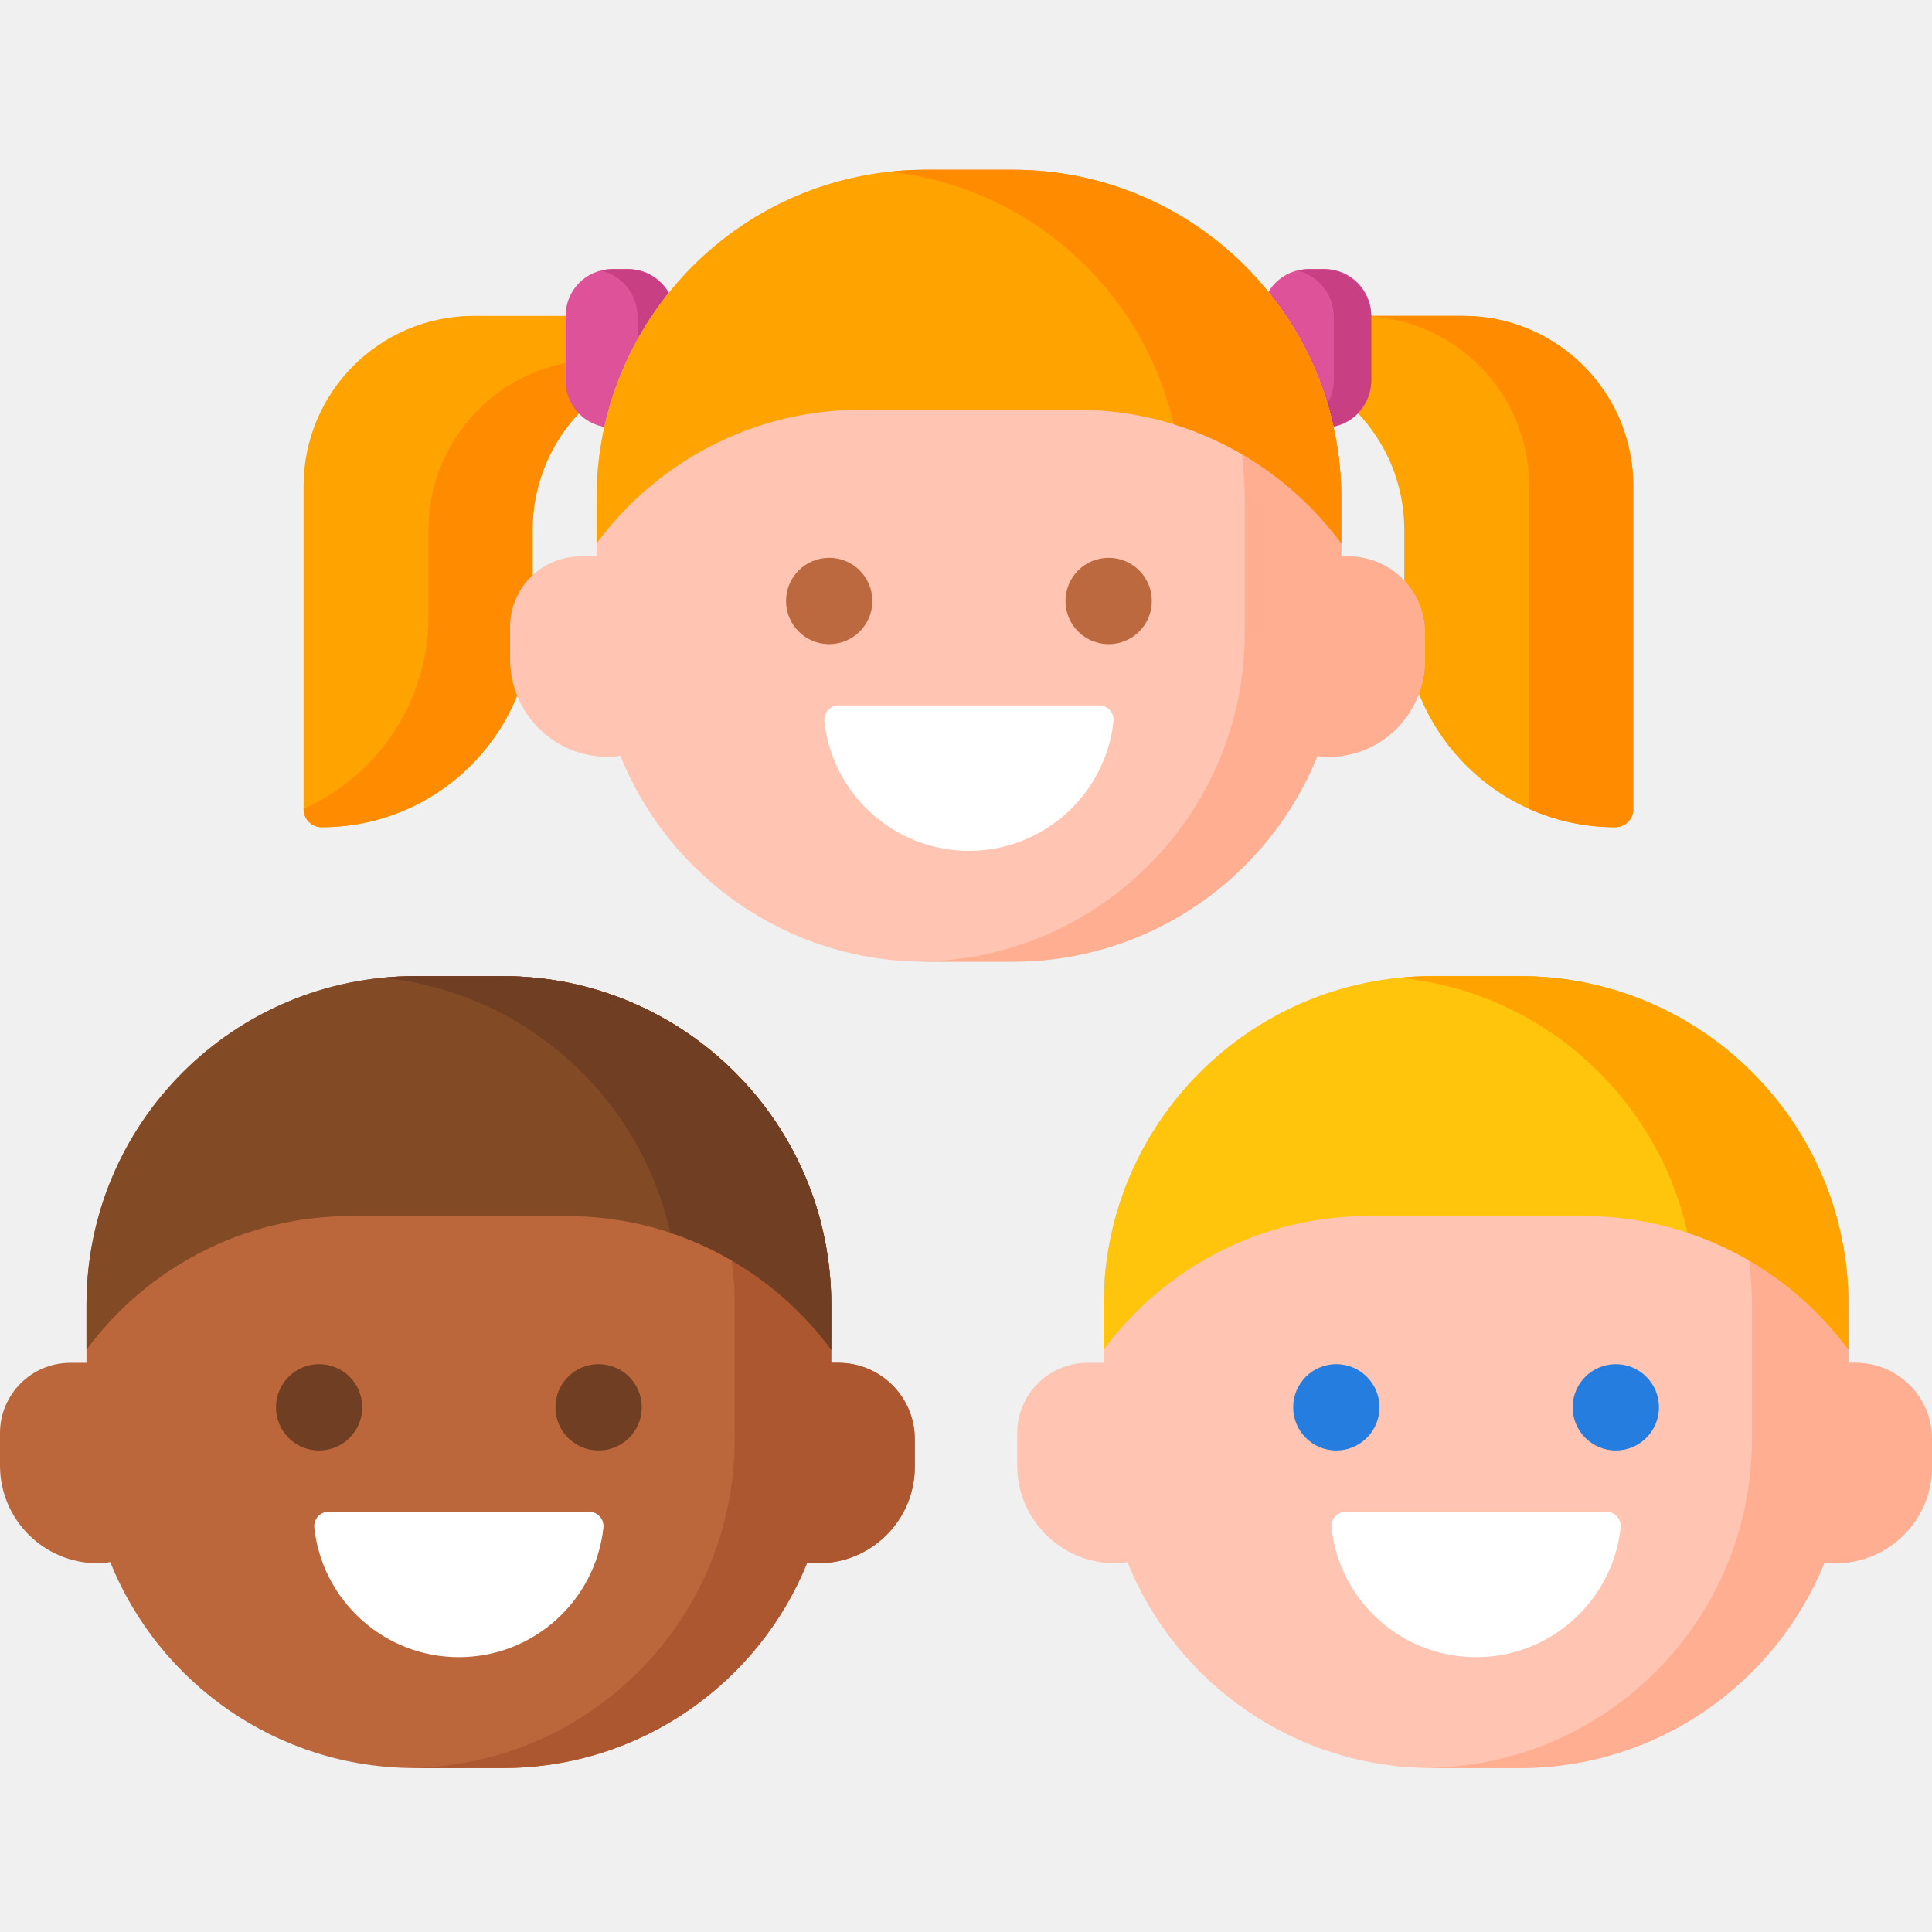
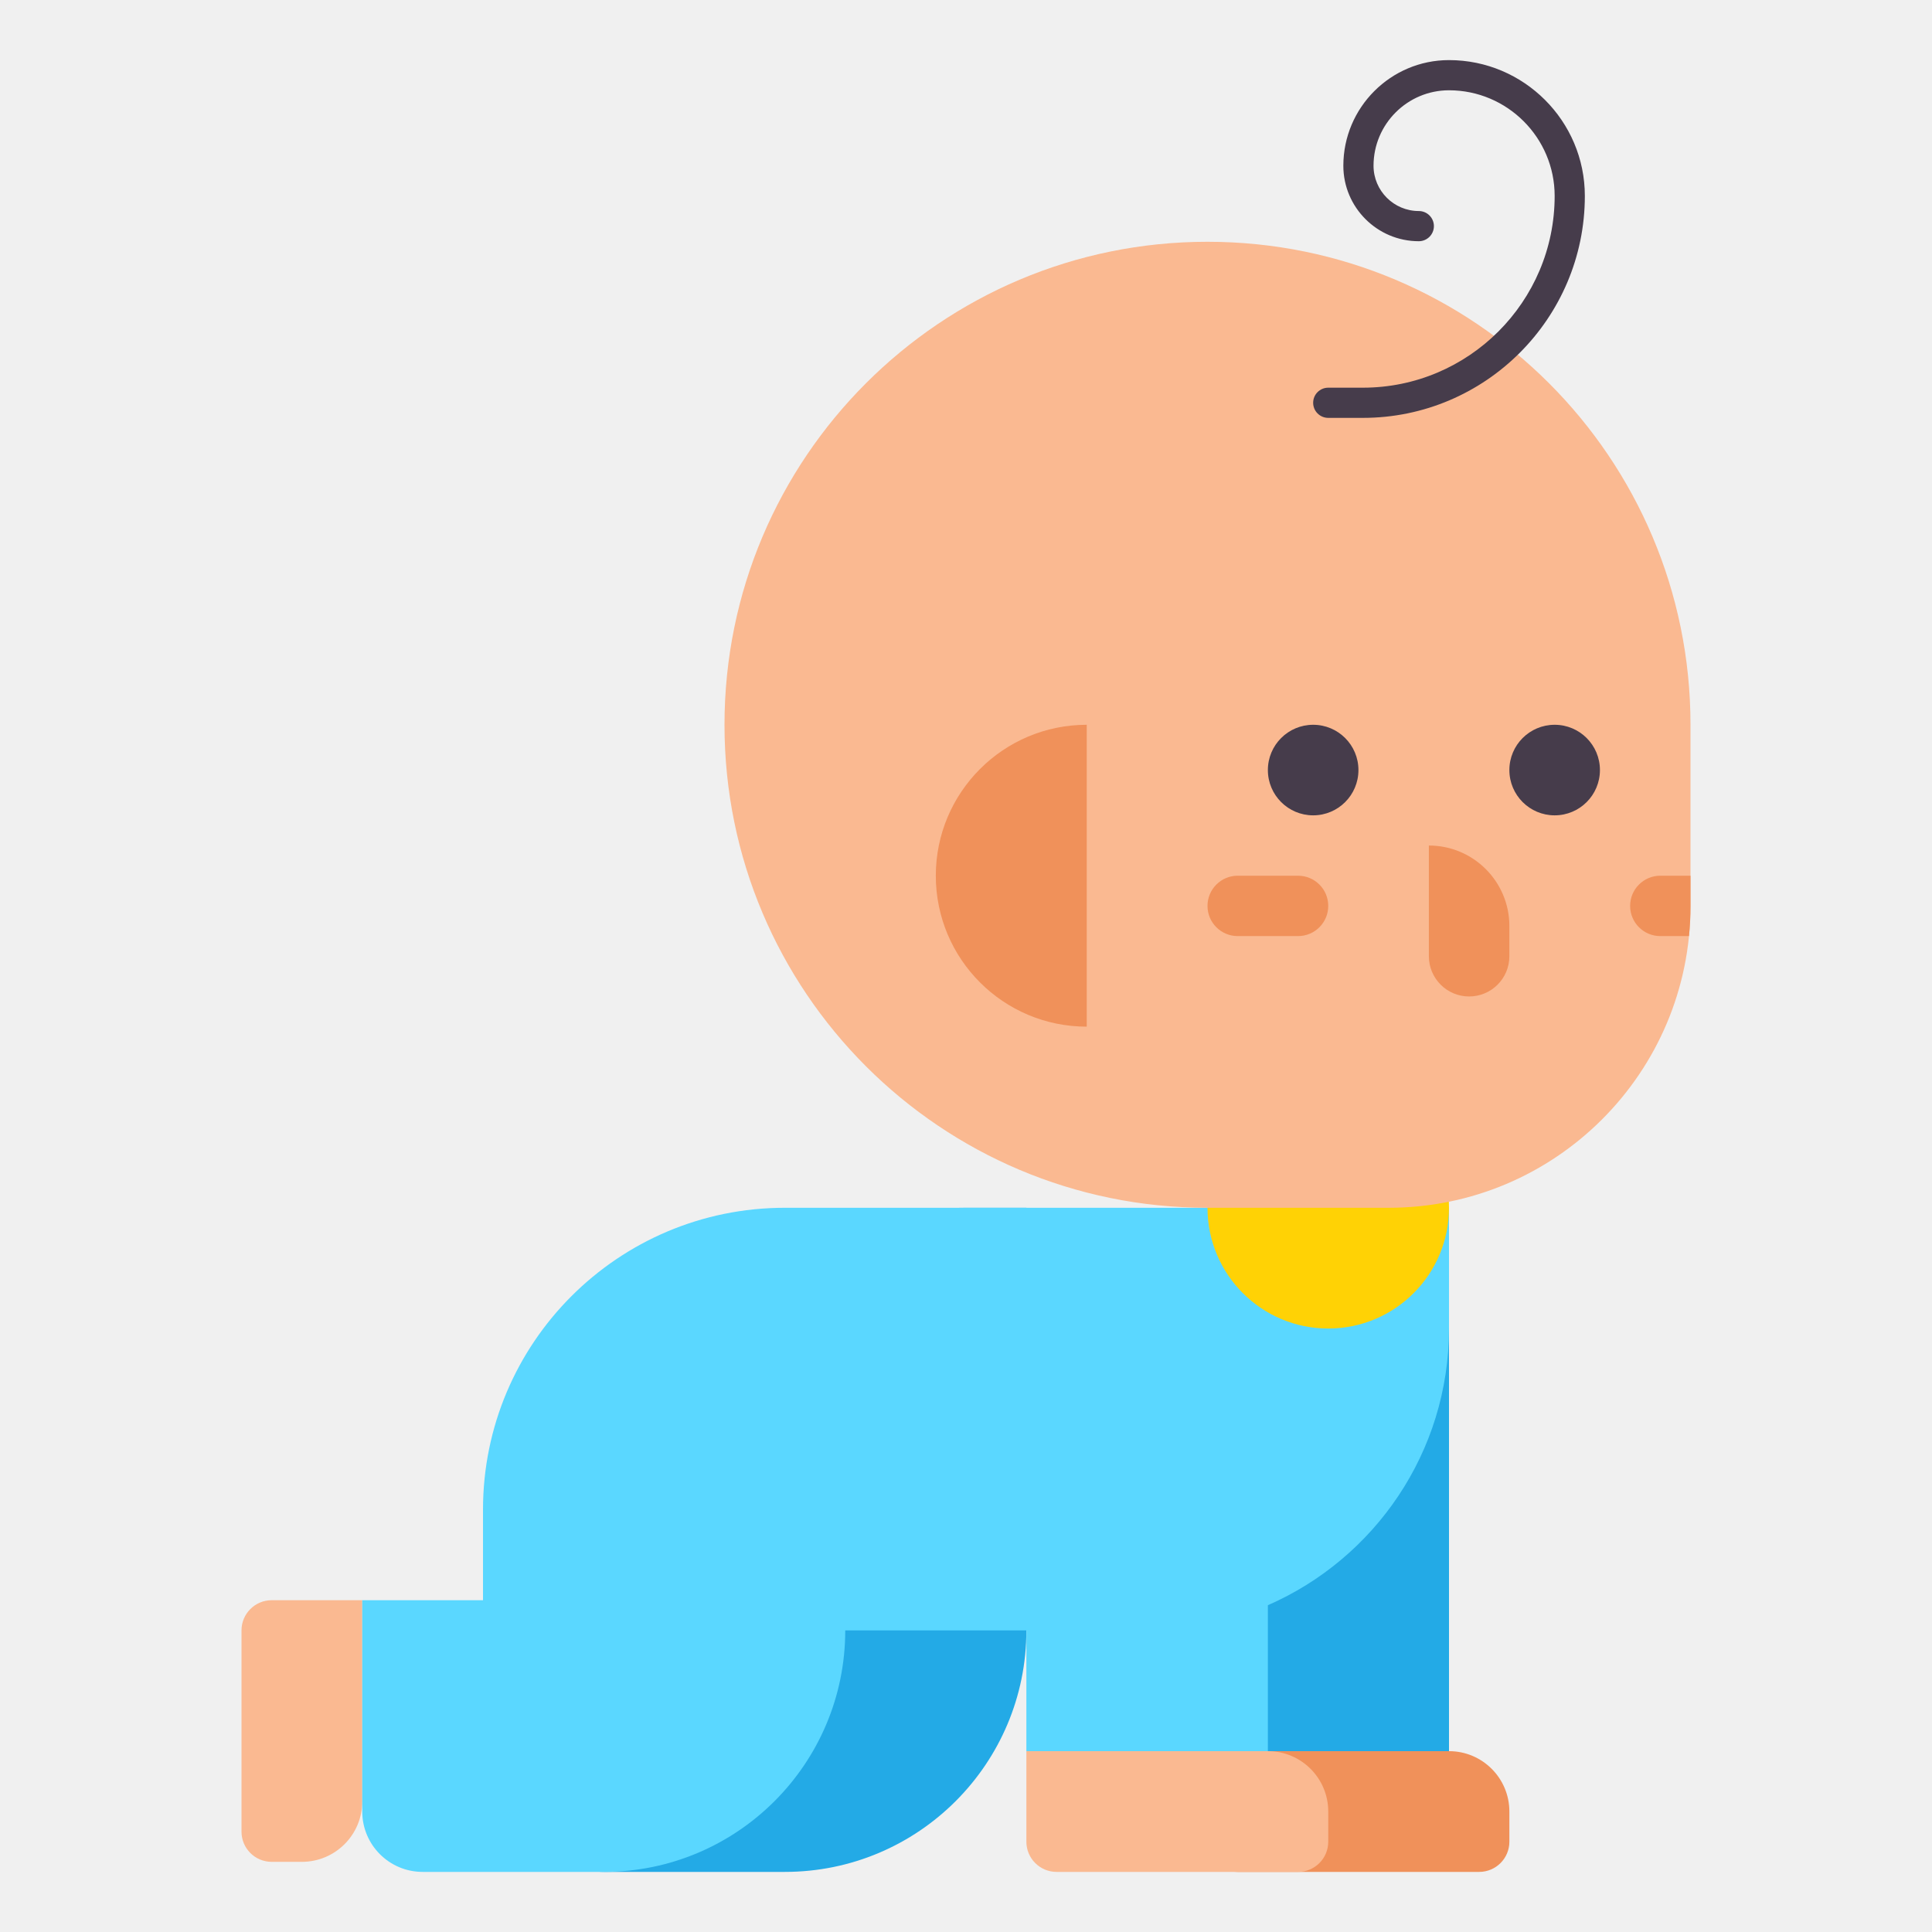
- <svg xmlns="http://www.w3.org/2000/svg" height="512pt" viewBox="0 -44 512 511" width="512pt">
-   <path d="m372.152 95.934c0-24.414-19.402-44.285-43.629-45.066v-11.652h59.207c24.91 0 45.105 20.191 45.105 45.102v85.629c0 2.641-2.145 4.781-4.785 4.781-30.875 0-55.902-25.027-55.902-55.898v-22.895zm0 0" fill="#ffa300" />
-   <path d="m346.762 68.816h4.293c6.812 0 12.332-5.523 12.332-12.332v-17.332c0-6.809-5.523-12.332-12.332-12.332h-4.293c-6.812 0-12.332 5.523-12.332 12.332v17.332c0 6.809 5.52 12.332 12.332 12.332zm0 0" fill="#dd5298" />
-   <path d="m387.73 39.215h-27.578c24.91 0 45.102 20.191 45.102 45.102v85.551c6.965 3.113 14.676 4.859 22.797 4.859 2.641 0 4.785-2.141 4.785-4.785v-85.625c0-24.91-20.195-45.102-45.105-45.102zm0 0" fill="#ff8b00" />
-   <path d="m350.742 26.82h-3.672c-1.078 0-2.117.152-3.117.406 5.473 1.391 9.523 6.332 9.523 12.238v16.711c0 5.902-4.051 10.848-9.523 12.238 1 .254 2.039.402 3.117.402h3.672c6.984 0 12.645-5.66 12.645-12.641v-16.711c0-6.984-5.66-12.645-12.645-12.645zm0 0" fill="#c93f84" />
-   <path d="m141.141 95.934c0-24.414 19.398-44.285 43.625-45.066v-11.652h-59.207c-24.91 0-45.105 20.191-45.105 45.102v85.629c0 2.641 2.145 4.781 4.785 4.781 30.875 0 55.902-25.027 55.902-55.898zm0 0" fill="#ffa300" />
-   <path d="m157.188 50.867c-24.227.781-43.629 20.652-43.629 45.066v22.895c0 22.75-13.598 42.312-33.105 51.039v.078c0 2.641 2.145 4.781 4.785 4.781 30.875 0 55.902-25.027 55.902-55.898v-22.895c0-24.414 19.398-44.285 43.625-45.066zm0 0" fill="#ff8b00" />
-   <path d="m166.527 68.816h-4.293c-6.809 0-12.332-5.523-12.332-12.332v-17.332c0-6.809 5.523-12.332 12.332-12.332h4.293c6.812 0 12.332 5.523 12.332 12.332v17.332c0 6.809-5.52 12.332-12.332 12.332zm0 0" fill="#dd5298" />
-   <path d="m166.219 26.82h-3.672c-1.078 0-2.121.152-3.117.406 5.469 1.391 9.523 6.332 9.523 12.238v16.711c0 5.902-4.055 10.848-9.523 12.238.996.254 2.039.402 3.117.402h3.672c6.98 0 12.641-5.66 12.641-12.641v-16.711c0-6.984-5.66-12.645-12.641-12.645zm0 0" fill="#c93f84" />
-   <path d="m357.371 102.973h-1.91v-15.395c0-48.094-38.988-87.078-87.078-87.078h-23.211c-48.094 0-87.078 38.984-87.078 87.078v15.395h-4.289c-10.289 0-18.629 8.344-18.629 18.633v8.59c0 14.297 11.59 25.887 25.887 25.887 1.133 0 2.242-.117 3.32-.312 12.879 31.996 44.184 54.59 80.789 54.59h23.211c36.57 0 67.855-22.559 80.758-54.508.949.137 1.914.23 2.906.23 14.113 0 25.555-11.441 25.555-25.555v-7.32c.004-11.176-9.055-20.234-20.23-20.234zm0 0" fill="#ffc5b2" />
-   <path d="m357.371 102.973h-1.91v-15.395c0-48.094-38.988-87.078-87.078-87.078h-23.211c-.402 0-.793.023-1.191.031 47.539.641 85.883 39.355 85.883 87.047v35.703c0 47.691-38.344 86.406-85.883 87.047.398.008.789.031 1.191.031h23.211c36.57 0 67.855-22.559 80.758-54.508.949.137 1.914.23 2.906.23 14.113 0 25.555-11.441 25.555-25.555v-7.32c.004-11.176-9.055-20.234-20.23-20.234zm0 0" fill="#ffae92" />
-   <path d="m228.18 64.082h57.195c28.742 0 54.227 13.934 70.086 35.41v-11.914c0-48.094-38.984-87.078-87.078-87.078h-23.211c-48.094 0-87.078 38.984-87.078 87.078v11.914c15.859-21.477 41.34-35.41 70.086-35.41zm0 0" fill="#ffa300" />
-   <path d="m268.383.5h-23.211c-3.203 0-6.363.184-9.477.523 37.066 4.012 67.133 31.277 75.355 66.91 17.984 5.543 33.48 16.762 44.41 31.559v-11.914c0-48.094-38.988-87.078-87.078-87.078zm0 0" fill="#ff8b00" />
-   <path d="m231.184 114.766c0 6.316-5.121 11.438-11.441 11.438-6.316 0-11.438-5.121-11.438-11.438 0-6.32 5.121-11.441 11.438-11.441 6.32 0 11.441 5.121 11.441 11.441zm0 0" fill="#bc693f" />
-   <path d="m305.246 114.766c0 6.316-5.117 11.438-11.438 11.438-6.316 0-11.438-5.121-11.438-11.438 0-6.32 5.121-11.441 11.438-11.441 6.32 0 11.438 5.121 11.438 11.441zm0 0" fill="#bc693f" />
-   <path d="m256.777 180.977c19.852 0 36.195-15.012 38.305-34.301.246-2.254-1.52-4.234-3.789-4.234h-69.031c-2.27 0-4.035 1.98-3.789 4.234 2.109 19.289 18.453 34.301 38.305 34.301zm0 0" fill="#fff" />
-   <path d="m491.766 316.664h-1.91v-15.395c0-48.094-38.984-87.078-87.078-87.078h-23.211c-48.09 0-87.078 38.984-87.078 87.078v15.395h-4.285c-10.293 0-18.633 8.344-18.633 18.633v8.59c0 14.297 11.59 25.887 25.887 25.887 1.137 0 2.242-.117 3.32-.312 12.879 31.992 44.188 54.59 80.789 54.59h23.211c36.574 0 67.859-22.559 80.758-54.508.953.137 1.918.23 2.906.23 14.117 0 25.559-11.441 25.559-25.555v-7.32c0-11.176-9.059-20.234-20.234-20.234zm0 0" fill="#ffc5b2" />
-   <path d="m491.766 316.664h-1.91v-15.395c0-48.094-38.984-87.078-87.078-87.078h-23.211c-.398 0-.793.023-1.191.031 47.539.641 85.887 39.355 85.887 87.047v35.703c0 47.691-38.348 86.406-85.887 87.047.398.008.793.031 1.191.031h23.211c36.574 0 67.859-22.559 80.758-54.508.953.137 1.918.23 2.906.23 14.117 0 25.559-11.441 25.559-25.555v-7.32c0-11.176-9.059-20.234-20.234-20.234zm0 0" fill="#ffae92" />
-   <path d="m362.574 277.773h57.195c28.746 0 54.227 13.934 70.086 35.41v-11.914c0-48.094-38.984-87.078-87.078-87.078h-23.211c-48.09 0-87.078 38.984-87.078 87.078v11.914c15.859-21.477 41.344-35.41 70.086-35.41zm0 0" fill="#ffc50d" />
-   <path d="m365.578 328.453c0 6.32-5.121 11.441-11.438 11.441s-11.438-5.121-11.438-11.441c0-6.316 5.121-11.438 11.438-11.438s11.438 5.121 11.438 11.438zm0 0" fill="#257edf" />
-   <path d="m439.645 328.453c0 6.32-5.121 11.441-11.438 11.441-6.316 0-11.438-5.121-11.438-11.441 0-6.316 5.121-11.438 11.438-11.438 6.316 0 11.438 5.121 11.438 11.438zm0 0" fill="#257edf" />
-   <path d="m391.172 394.668c19.852 0 36.195-15.012 38.305-34.301.246-2.258-1.52-4.234-3.789-4.234h-69.031c-2.266 0-4.035 1.977-3.789 4.234 2.109 19.289 18.453 34.301 38.305 34.301zm0 0" fill="#fff" />
-   <path d="m222.195 316.664h-1.91v-15.395c0-48.094-38.984-87.078-87.078-87.078h-23.211c-48.094 0-87.078 38.984-87.078 87.078v15.395h-4.285c-10.293 0-18.633 8.344-18.633 18.633v8.59c0 14.297 11.59 25.887 25.887 25.887 1.137 0 2.242-.117 3.32-.312 12.879 31.992 44.188 54.59 80.789 54.59h23.211c36.57 0 67.859-22.559 80.758-54.508.949.137 1.918.23 2.906.23 14.113 0 25.559-11.441 25.559-25.555v-7.32c0-11.176-9.059-20.234-20.234-20.234zm0 0" fill="#bc663b" />
-   <path d="m222.195 316.664h-1.91v-15.395c0-48.094-38.984-87.078-87.078-87.078h-23.211c-.398 0-.793.023-1.191.031 47.539.641 85.887 39.355 85.887 87.047v35.703c0 47.691-38.348 86.406-85.887 87.047.398.008.793.031 1.191.031h23.211c36.57 0 67.859-22.559 80.758-54.508.949.137 1.918.23 2.906.23 14.113 0 25.559-11.441 25.559-25.555v-7.32c0-11.176-9.059-20.234-20.234-20.234zm0 0" fill="#ad5731" />
-   <path d="m93.004 277.773h57.195c28.746 0 54.227 13.934 70.086 35.41v-11.914c0-48.094-38.984-87.078-87.078-87.078h-23.211c-48.09 0-87.078 38.984-87.078 87.078v11.914c15.859-21.477 41.344-35.41 70.086-35.41zm0 0" fill="#824a25" />
-   <path d="m402.777 214.191h-23.211c-2.922 0-5.809.148-8.66.43 37.637 3.719 68.207 31.398 76.297 67.574 17.234 5.719 32.082 16.676 42.652 30.988v-11.914c0-48.094-38.984-87.078-87.078-87.078zm0 0" fill="#ffa300" />
-   <g fill="#703e23">
-     <path d="m133.207 214.191h-23.211c-2.922 0-5.812.148-8.66.43 37.637 3.719 68.207 31.398 76.297 67.574 17.234 5.719 32.082 16.676 42.652 30.988v-11.914c0-48.094-38.984-87.078-87.078-87.078zm0 0" />
-     <path d="m96.008 328.453c0 6.32-5.121 11.441-11.438 11.441-6.316 0-11.438-5.121-11.438-11.441 0-6.316 5.121-11.438 11.438-11.438 6.316 0 11.438 5.121 11.438 11.438zm0 0" />
-     <path d="m170.074 328.453c0 6.32-5.121 11.441-11.438 11.441-6.32 0-11.441-5.121-11.441-11.441 0-6.316 5.121-11.438 11.441-11.438 6.316 0 11.438 5.121 11.438 11.438zm0 0" />
+ <svg xmlns="http://www.w3.org/2000/svg" id="Layer_1" enable-background="new 0 0 512 512" height="512" viewBox="0 0 512 512" width="512">
+   <g>
+     <g>
+       <g>
+         <g>
+           <g>
+             <path d="m384 464.074h-64v-112c0-17.673 14.327-32 32-32h32z" fill="#23aae6" />
+           </g>
+         </g>
+       </g>
+     </g>
+     <g>
+       <g>
+         <g>
+           <g>
+             <path d="m392 496.074h-64c-4.418 0-8-3.582-8-8v-24h64c8.837 0 16 7.163 16 16v8c0 4.418-3.582 8-8 8z" fill="#f0915a" />
+           </g>
+         </g>
+       </g>
+     </g>
+     <g>
+       <g>
+         <g>
+           <g>
+             <path d="m256 320.074c-44.183 0-80 35.817-80 80v32h-32v48c0 8.837 7.163 16 16 16h48c35.346 0 64-28.654 64-64v-112z" fill="#23aae6" />
+           </g>
+         </g>
+       </g>
+     </g>
+     <g>
+       <g>
+         <g>
+           <g>
+             <path d="m72 493.407h8c8.837 0 16-7.163 16-16v-53.333h-24c-4.418 0-8 3.582-8 8v53.333c0 4.419 3.582 8 8 8z" fill="#fab991" />
+           </g>
+         </g>
+       </g>
+     </g>
+     <g>
+       <g>
+         <g>
+           <g>
+             <path d="m208 320.074c-44.183 0-80 35.817-80 80v24h-32v56c0 8.837 7.163 16 16 16h48c35.346 0 64-28.654 64-64h48v32h64v-38.676c28.25-12.347 48-40.522 48-73.324v-32z" fill="#5ad7ff" />
+           </g>
+         </g>
+       </g>
+     </g>
+     <g>
+       <g>
+         <g>
+           <g>
+             <path d="m344 496.074h-64c-4.418 0-8-3.582-8-8v-24h64c8.837 0 16 7.163 16 16v8c0 4.418-3.582 8-8 8z" fill="#fab991" />
+           </g>
+         </g>
+       </g>
+     </g>
+     <g>
+       <g>
+         <g>
+           <g>
+             <circle cx="352" cy="320.074" fill="#ffd205" r="32" />
+           </g>
+         </g>
+       </g>
+     </g>
+     <g>
+       <g>
+         <g>
+           <g>
+             <path d="m320 64.074c-70.693 0-128 57.308-128 128 0 70.692 57.307 128 128 128h48c44.183 0 80-35.817 80-80v-48c0-70.692-57.307-128-128-128z" fill="#fab991" />
+           </g>
+         </g>
+       </g>
+     </g>
+     <g>
+       <g>
+         <g>
+           <g>
+             <path d="m288 192.074v80c-22.091 0-40-17.909-40-40s17.909-40 40-40z" fill="#f0915a" />
+           </g>
+         </g>
+       </g>
+     </g>
+     <g>
+       <g>
+         <g>
+           <g>
+             <g>
+               <circle cx="348" cy="204.074" fill="#463c4b" r="12" />
+             </g>
+           </g>
+         </g>
+       </g>
+       <g>
+         <g>
+           <g>
+             <g>
+               <circle cx="412" cy="204.074" fill="#463c4b" r="12" />
+             </g>
+           </g>
+         </g>
+       </g>
+     </g>
+     <g>
+       <g>
+         <g>
+           <g>
+             <path d="m389.333 264.074c-5.891 0-10.667-4.776-10.667-10.667v-29.333c11.782 0 21.333 9.551 21.333 21.333v8c.001 5.891-4.775 10.667-10.666 10.667z" fill="#f0915a" />
+           </g>
+         </g>
+       </g>
+     </g>
+     <g>
+       <g>
+         <g>
+           <g>
+             <path d="m344 248.074h-16c-4.418 0-8-3.582-8-8 0-4.418 3.582-8 8-8h16c4.418 0 8 3.582 8 8 0 4.418-3.582 8-8 8z" fill="#f0915a" />
+           </g>
+         </g>
+       </g>
+     </g>
+     <g>
+       <g>
+         <g>
+           <g>
+             <path d="m432 240.074c0 4.418 3.582 8 8 8h7.601c.261-2.631.399-5.298.399-7.998v-8.002h-8c-4.418 0-8 3.582-8 8z" fill="#f0915a" />
+           </g>
+         </g>
+       </g>
+     </g>
+     <g>
+       <g>
+         <g>
+           <g>
+             <path d="m361.185 110.741h-9.185c-2.209 0-4-1.791-4-4s1.791-4 4-4h9.185c28.02 0 50.815-22.795 50.815-50.815 0-15.439-12.561-28-28-28-11.028 0-20 8.972-20 20 0 6.617 5.383 12 12 12 2.209 0 4 1.791 4 4s-1.791 4-4 4c-11.028 0-20-8.972-20-20 0-15.439 12.561-28 28-28 19.851 0 36 16.149 36 36 0 32.431-26.384 58.815-58.815 58.815z" fill="#463c4b" />
+           </g>
+         </g>
+       </g>
+     </g>
  </g>
-   <path d="m121.602 394.668c19.852 0 36.195-15.012 38.305-34.301.246-2.258-1.52-4.234-3.789-4.234h-69.031c-2.27 0-4.035 1.977-3.789 4.234 2.109 19.289 18.453 34.301 38.305 34.301zm0 0" fill="#fff" />
</svg>
